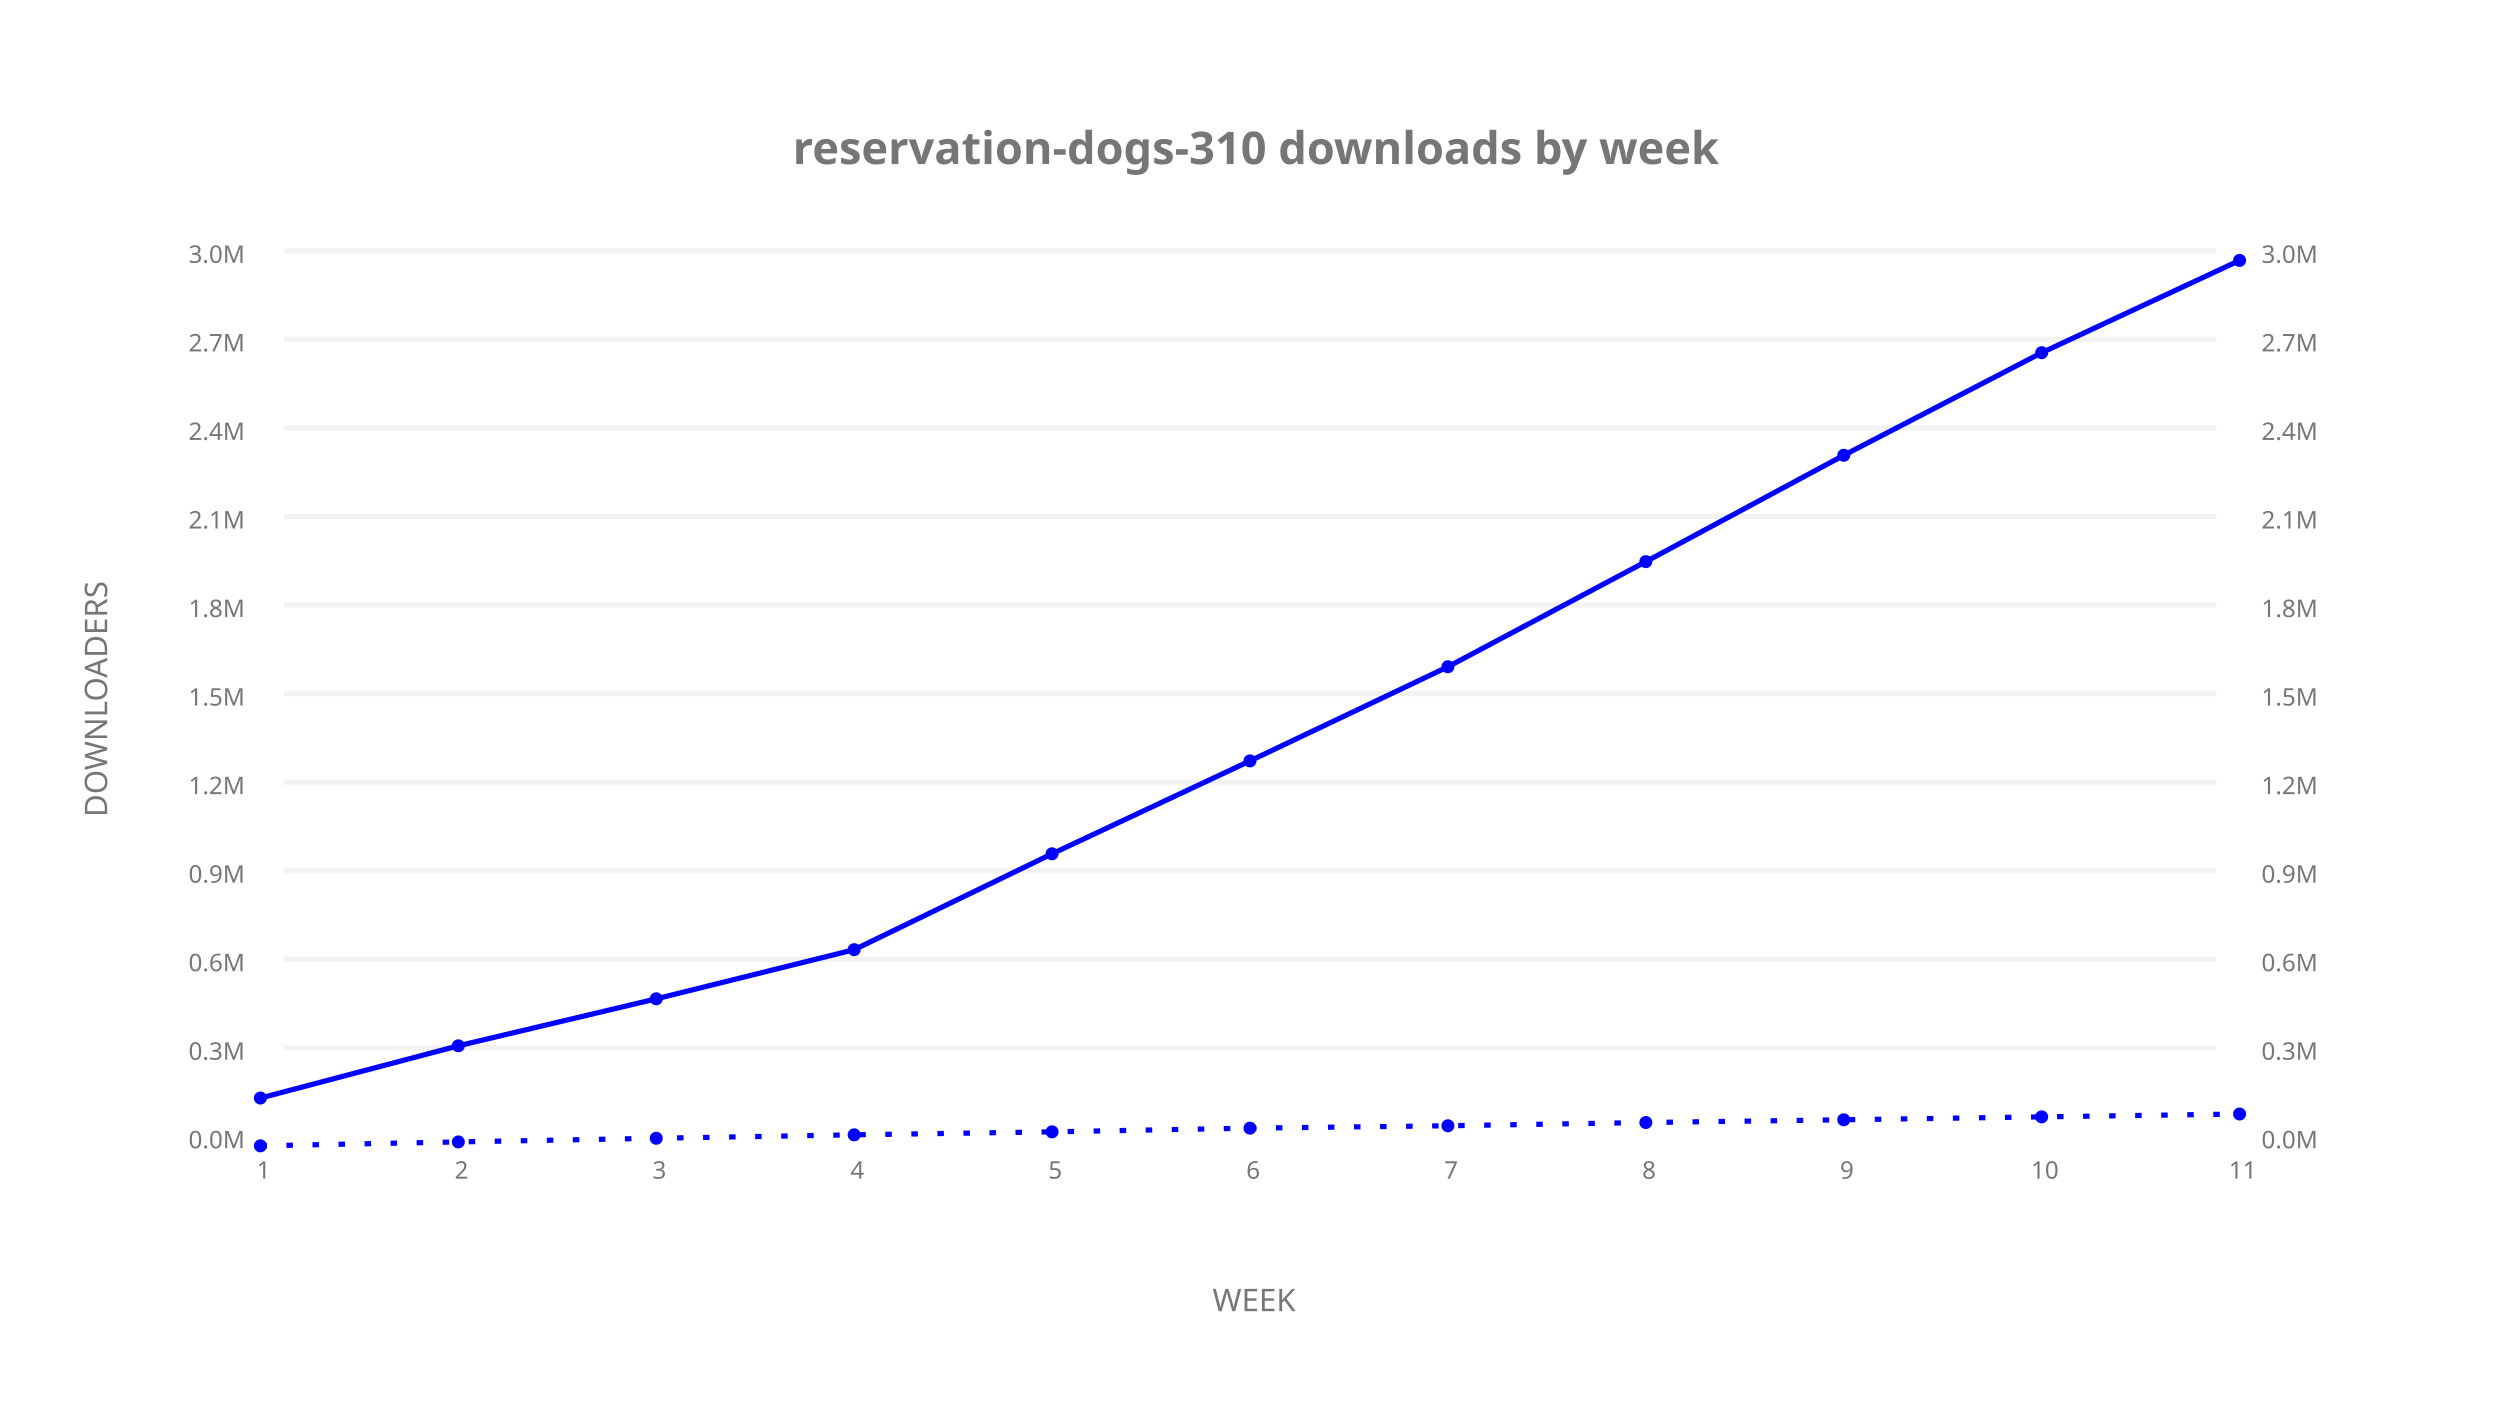
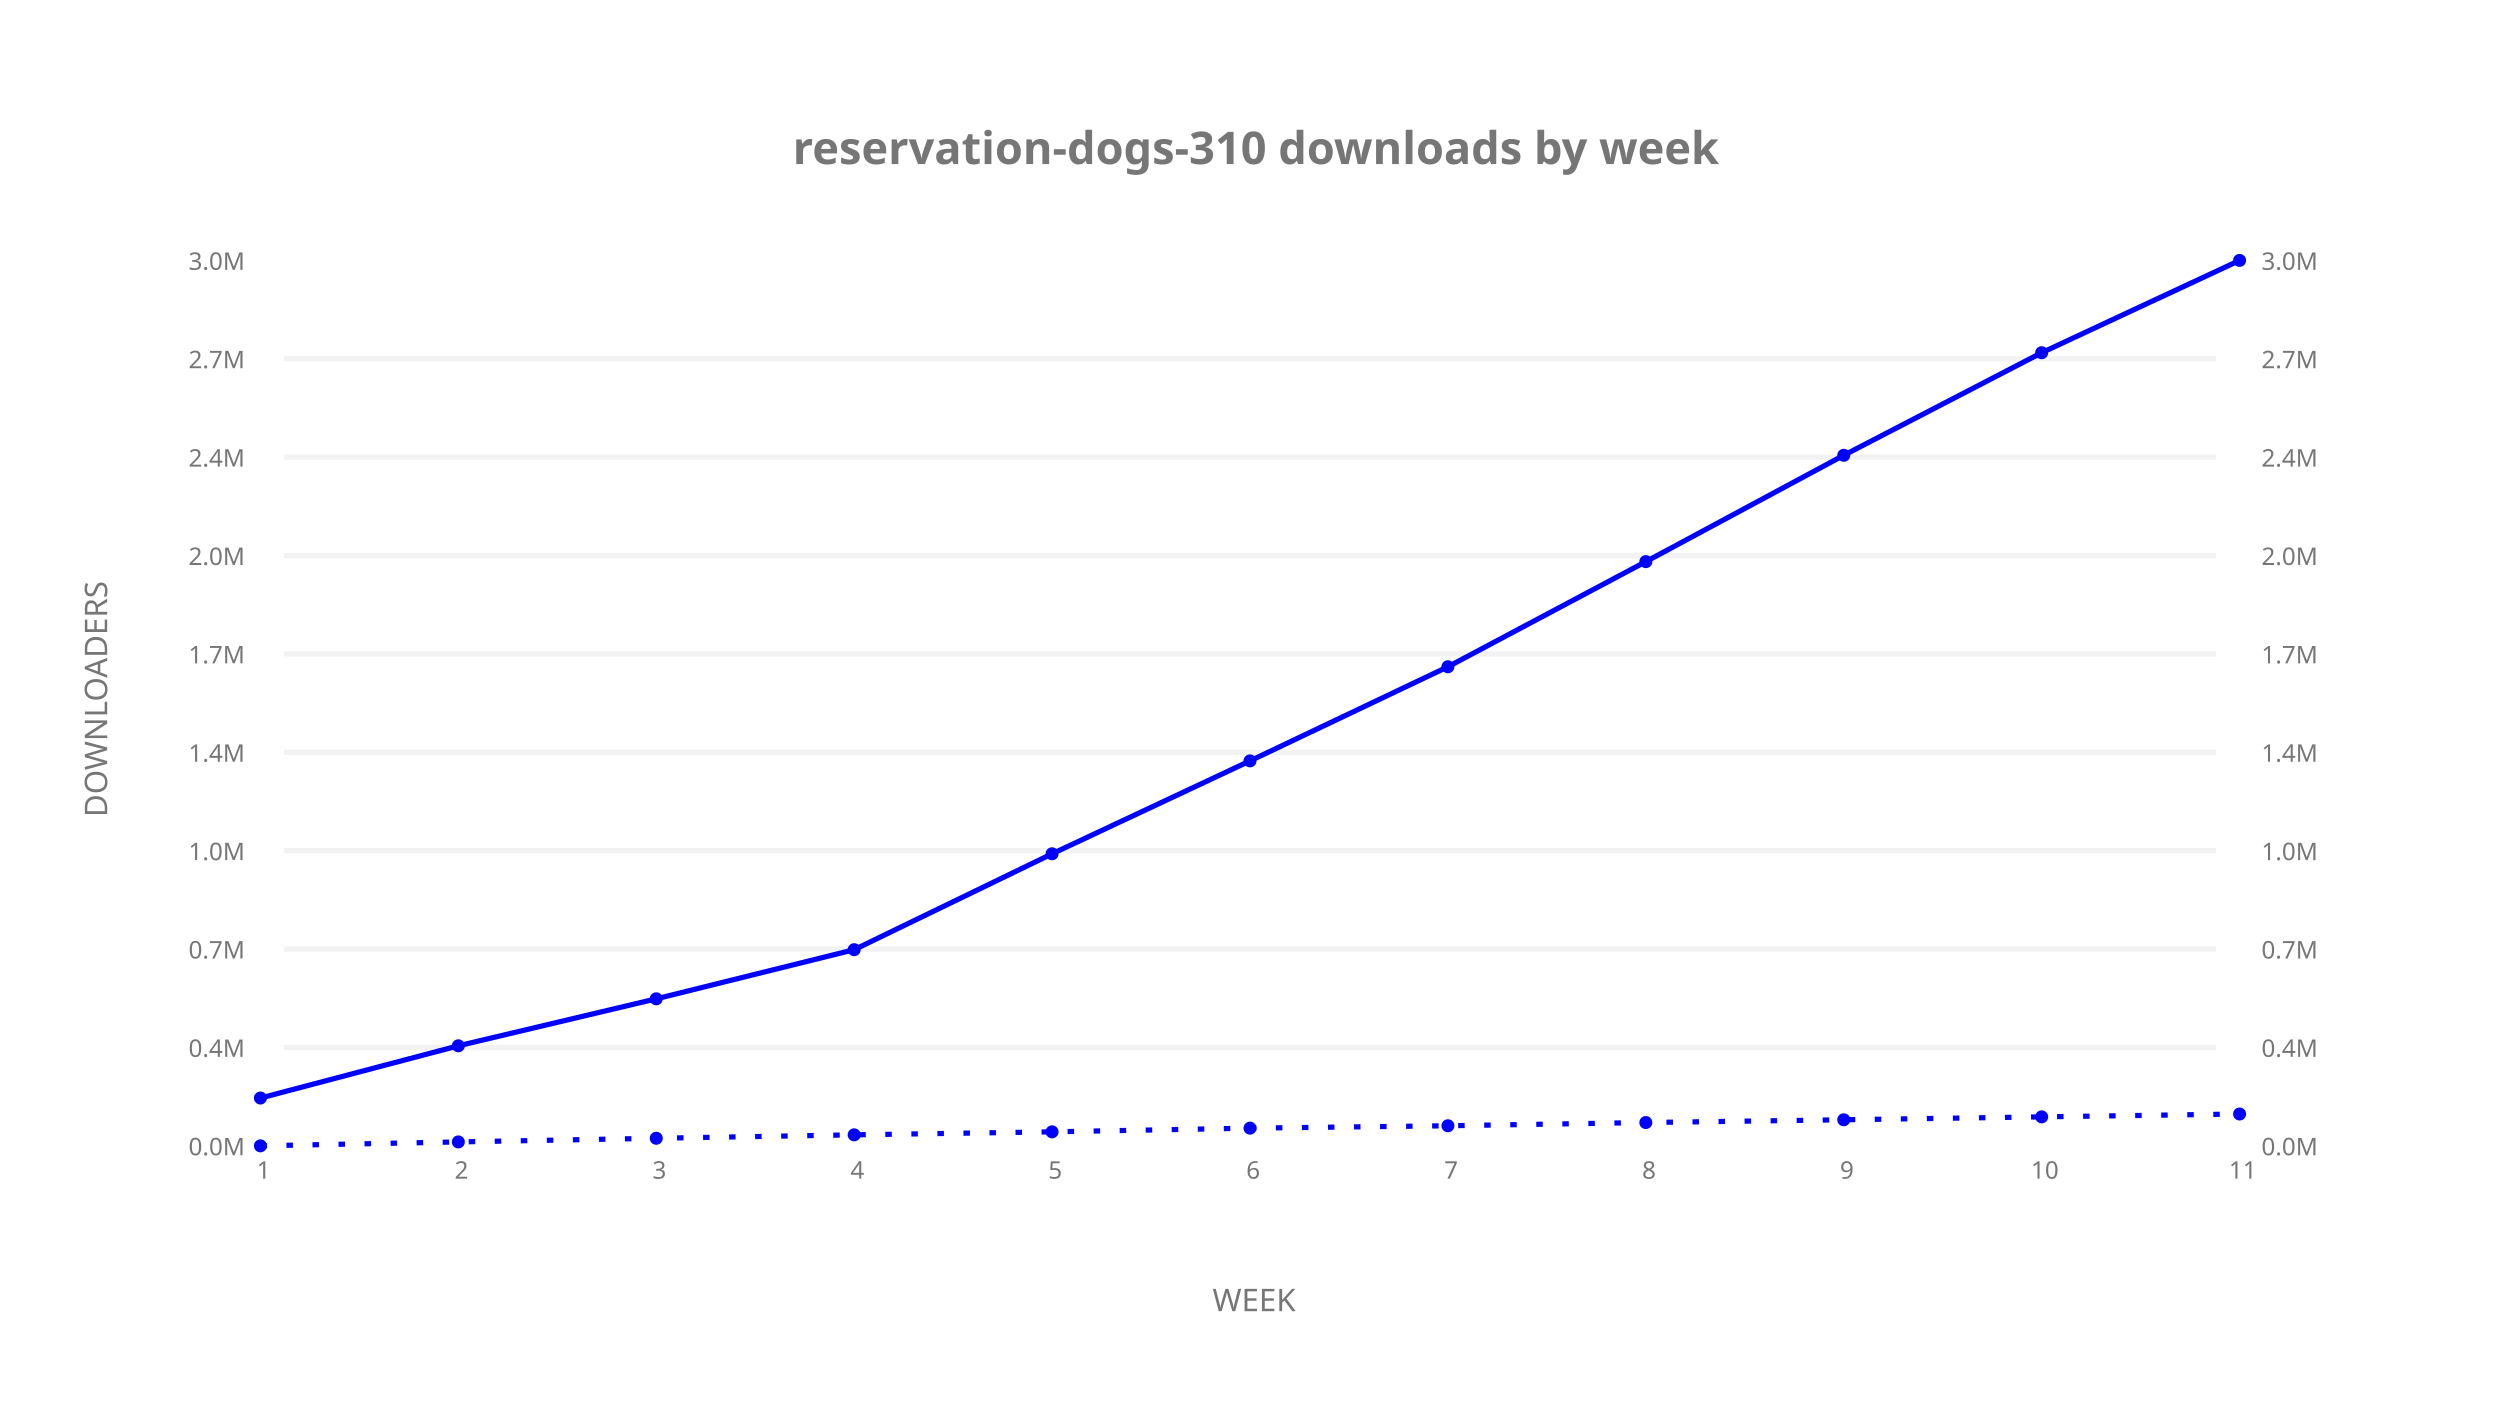
<svg xmlns="http://www.w3.org/2000/svg" xml:space="preserve" id="reservation-dogs-310-downloads-by-week-reservation-dogs-310-week" x="0px" y="0px" width="1920px" height="1080px" viewBox="0 0 1920 1080" enable-background="new 0 0 1920 1080" role="img">
  <g id="annotations">
    <text x="960" y="126" font-family="Atkinson Hyperlegible" font-size="26pt" text-anchor="middle" text-align="center" font-weight="600" font-style="normal" style="fill:rgb(118,118,118); fill-opacity:1; stroke:rgb(118,118,118); stroke-opacity:0; stroke-width:0.5"> reservation-dogs-310 downloads by week</text>
    <g id="axes-lines">
      <text x="960" y="1007" font-family="Atkinson Hyperlegible" font-size="18pt" text-anchor="middle" text-align="center" font-weight="500" font-style="normal" style="fill:rgb(118,118,118); fill-opacity:1; stroke:rgb(118,118,118); stroke-opacity:0; stroke-width:0.5"> WEEK</text>
      <text x="73" y="540" font-family="Atkinson Hyperlegible" font-size="18pt" text-anchor="middle" text-align="center" dominant-baseline="central" font-weight="500" font-style="normal" style="fill:rgb(118,118,118); fill-opacity:1; stroke:rgb(118,118,118); stroke-opacity:0; stroke-width:0.5" transform="rotate(-90,73,540)"> DOWNLOADERS</text>
    </g>
    <g id="tic-y-label-lines">
-       <line x1="218" y1="804.651" x2="1702" y2="804.651" style="fill:rgb(0,0,255); fill-opacity:0; stroke:rgb(242,242,242); stroke-opacity:1; stroke-width:4" />
-       <line x1="218" y1="736.651" x2="1702" y2="736.651" style="fill:rgb(0,0,255); fill-opacity:0; stroke:rgb(242,242,242); stroke-opacity:1; stroke-width:4" />
-       <line x1="218" y1="668.651" x2="1702" y2="668.651" style="fill:rgb(0,0,255); fill-opacity:0; stroke:rgb(242,242,242); stroke-opacity:1; stroke-width:4" />
-       <line x1="218" y1="600.651" x2="1702" y2="600.651" style="fill:rgb(0,0,255); fill-opacity:0; stroke:rgb(242,242,242); stroke-opacity:1; stroke-width:4" />
-       <line x1="218" y1="532.651" x2="1702" y2="532.651" style="fill:rgb(0,0,255); fill-opacity:0; stroke:rgb(242,242,242); stroke-opacity:1; stroke-width:4" />
-       <line x1="218" y1="464.651" x2="1702" y2="464.651" style="fill:rgb(0,0,255); fill-opacity:0; stroke:rgb(242,242,242); stroke-opacity:1; stroke-width:4" />
-       <line x1="218" y1="396.651" x2="1702" y2="396.651" style="fill:rgb(0,0,255); fill-opacity:0; stroke:rgb(242,242,242); stroke-opacity:1; stroke-width:4" />
-       <line x1="218" y1="328.651" x2="1702" y2="328.651" style="fill:rgb(0,0,255); fill-opacity:0; stroke:rgb(242,242,242); stroke-opacity:1; stroke-width:4" />
-       <line x1="218" y1="260.651" x2="1702" y2="260.651" style="fill:rgb(0,0,255); fill-opacity:0; stroke:rgb(242,242,242); stroke-opacity:1; stroke-width:4" />
-       <line x1="218" y1="192.651" x2="1702" y2="192.651" style="fill:rgb(0,0,255); fill-opacity:0; stroke:rgb(242,242,242); stroke-opacity:1; stroke-width:4" />
+       <line x1="218" y1="804.444" x2="1702" y2="804.444" style="fill:rgb(0,0,255); fill-opacity:0; stroke:rgb(242,242,242); stroke-opacity:1; stroke-width:4" />
+       <line x1="218" y1="728.889" x2="1702" y2="728.889" style="fill:rgb(0,0,255); fill-opacity:0; stroke:rgb(242,242,242); stroke-opacity:1; stroke-width:4" />
+       <line x1="218" y1="653.333" x2="1702" y2="653.333" style="fill:rgb(0,0,255); fill-opacity:0; stroke:rgb(242,242,242); stroke-opacity:1; stroke-width:4" />
+       <line x1="218" y1="577.778" x2="1702" y2="577.778" style="fill:rgb(0,0,255); fill-opacity:0; stroke:rgb(242,242,242); stroke-opacity:1; stroke-width:4" />
+       <line x1="218" y1="502.222" x2="1702" y2="502.222" style="fill:rgb(0,0,255); fill-opacity:0; stroke:rgb(242,242,242); stroke-opacity:1; stroke-width:4" />
+       <line x1="218" y1="426.667" x2="1702" y2="426.667" style="fill:rgb(0,0,255); fill-opacity:0; stroke:rgb(242,242,242); stroke-opacity:1; stroke-width:4" />
+       <line x1="218" y1="351.111" x2="1702" y2="351.111" style="fill:rgb(0,0,255); fill-opacity:0; stroke:rgb(242,242,242); stroke-opacity:1; stroke-width:4" />
+       <line x1="218" y1="275.556" x2="1702" y2="275.556" style="fill:rgb(0,0,255); fill-opacity:0; stroke:rgb(242,242,242); stroke-opacity:1; stroke-width:4" />
    </g>
    <g id="tic-x-labels">
      <text x="200" y="898" font-family="Atkinson Hyperlegible" font-size="14pt" text-anchor="middle" text-align="center" dominant-baseline="central" font-weight="400" font-style="normal" style="fill:rgb(118,118,118); fill-opacity:1; stroke:rgb(118,118,118); stroke-opacity:0; stroke-width:0.5"> 1</text>
      <text x="352" y="898" font-family="Atkinson Hyperlegible" font-size="14pt" text-anchor="middle" text-align="center" dominant-baseline="central" font-weight="400" font-style="normal" style="fill:rgb(118,118,118); fill-opacity:1; stroke:rgb(118,118,118); stroke-opacity:0; stroke-width:0.5"> 2</text>
      <text x="504" y="898" font-family="Atkinson Hyperlegible" font-size="14pt" text-anchor="middle" text-align="center" dominant-baseline="central" font-weight="400" font-style="normal" style="fill:rgb(118,118,118); fill-opacity:1; stroke:rgb(118,118,118); stroke-opacity:0; stroke-width:0.5"> 3</text>
      <text x="656" y="898" font-family="Atkinson Hyperlegible" font-size="14pt" text-anchor="middle" text-align="center" dominant-baseline="central" font-weight="400" font-style="normal" style="fill:rgb(118,118,118); fill-opacity:1; stroke:rgb(118,118,118); stroke-opacity:0; stroke-width:0.5"> 4</text>
      <text x="808" y="898" font-family="Atkinson Hyperlegible" font-size="14pt" text-anchor="middle" text-align="center" dominant-baseline="central" font-weight="400" font-style="normal" style="fill:rgb(118,118,118); fill-opacity:1; stroke:rgb(118,118,118); stroke-opacity:0; stroke-width:0.5"> 5</text>
      <text x="960" y="898" font-family="Atkinson Hyperlegible" font-size="14pt" text-anchor="middle" text-align="center" dominant-baseline="central" font-weight="400" font-style="normal" style="fill:rgb(118,118,118); fill-opacity:1; stroke:rgb(118,118,118); stroke-opacity:0; stroke-width:0.5"> 6</text>
      <text x="1112" y="898" font-family="Atkinson Hyperlegible" font-size="14pt" text-anchor="middle" text-align="center" dominant-baseline="central" font-weight="400" font-style="normal" style="fill:rgb(118,118,118); fill-opacity:1; stroke:rgb(118,118,118); stroke-opacity:0; stroke-width:0.5"> 7</text>
      <text x="1264" y="898" font-family="Atkinson Hyperlegible" font-size="14pt" text-anchor="middle" text-align="center" dominant-baseline="central" font-weight="400" font-style="normal" style="fill:rgb(118,118,118); fill-opacity:1; stroke:rgb(118,118,118); stroke-opacity:0; stroke-width:0.5"> 8</text>
      <text x="1416" y="898" font-family="Atkinson Hyperlegible" font-size="14pt" text-anchor="middle" text-align="center" dominant-baseline="central" font-weight="400" font-style="normal" style="fill:rgb(118,118,118); fill-opacity:1; stroke:rgb(118,118,118); stroke-opacity:0; stroke-width:0.5"> 9</text>
      <text x="1568" y="898" font-family="Atkinson Hyperlegible" font-size="14pt" text-anchor="middle" text-align="center" dominant-baseline="central" font-weight="400" font-style="normal" style="fill:rgb(118,118,118); fill-opacity:1; stroke:rgb(118,118,118); stroke-opacity:0; stroke-width:0.5"> 10</text>
      <text x="1720" y="898" font-family="Atkinson Hyperlegible" font-size="14pt" text-anchor="middle" text-align="center" dominant-baseline="central" font-weight="400" font-style="normal" style="fill:rgb(118,118,118); fill-opacity:1; stroke:rgb(118,118,118); stroke-opacity:0; stroke-width:0.5"> 11</text>
    </g>
    <g id="tic-y-labels">
-       <text x="164" y="874.651" font-family="Atkinson Hyperlegible" font-size="14pt" text-anchor="middle" text-align="center" dominant-baseline="central" font-weight="400" font-style="normal" style="fill:rgb(118,118,118); fill-opacity:1; stroke:rgb(118,118,118); stroke-opacity:0; stroke-width:0.5"> 0.0M</text>
-       <text x="1756" y="874.651" font-family="Atkinson Hyperlegible" font-size="14pt" text-anchor="middle" text-align="center" dominant-baseline="central" font-weight="400" font-style="normal" style="fill:rgb(118,118,118); fill-opacity:1; stroke:rgb(118,118,118); stroke-opacity:0; stroke-width:0.5"> 0.0M</text>
-       <text x="164" y="806.651" font-family="Atkinson Hyperlegible" font-size="14pt" text-anchor="middle" text-align="center" dominant-baseline="central" font-weight="400" font-style="normal" style="fill:rgb(118,118,118); fill-opacity:1; stroke:rgb(118,118,118); stroke-opacity:0; stroke-width:0.5"> 0.3M</text>
-       <text x="1756" y="806.651" font-family="Atkinson Hyperlegible" font-size="14pt" text-anchor="middle" text-align="center" dominant-baseline="central" font-weight="400" font-style="normal" style="fill:rgb(118,118,118); fill-opacity:1; stroke:rgb(118,118,118); stroke-opacity:0; stroke-width:0.5"> 0.3M</text>
-       <text x="164" y="738.651" font-family="Atkinson Hyperlegible" font-size="14pt" text-anchor="middle" text-align="center" dominant-baseline="central" font-weight="400" font-style="normal" style="fill:rgb(118,118,118); fill-opacity:1; stroke:rgb(118,118,118); stroke-opacity:0; stroke-width:0.5"> 0.6M</text>
-       <text x="1756" y="738.651" font-family="Atkinson Hyperlegible" font-size="14pt" text-anchor="middle" text-align="center" dominant-baseline="central" font-weight="400" font-style="normal" style="fill:rgb(118,118,118); fill-opacity:1; stroke:rgb(118,118,118); stroke-opacity:0; stroke-width:0.5"> 0.6M</text>
-       <text x="164" y="670.651" font-family="Atkinson Hyperlegible" font-size="14pt" text-anchor="middle" text-align="center" dominant-baseline="central" font-weight="400" font-style="normal" style="fill:rgb(118,118,118); fill-opacity:1; stroke:rgb(118,118,118); stroke-opacity:0; stroke-width:0.5"> 0.9M</text>
-       <text x="1756" y="670.651" font-family="Atkinson Hyperlegible" font-size="14pt" text-anchor="middle" text-align="center" dominant-baseline="central" font-weight="400" font-style="normal" style="fill:rgb(118,118,118); fill-opacity:1; stroke:rgb(118,118,118); stroke-opacity:0; stroke-width:0.5"> 0.9M</text>
-       <text x="164" y="602.651" font-family="Atkinson Hyperlegible" font-size="14pt" text-anchor="middle" text-align="center" dominant-baseline="central" font-weight="400" font-style="normal" style="fill:rgb(118,118,118); fill-opacity:1; stroke:rgb(118,118,118); stroke-opacity:0; stroke-width:0.5"> 1.2M</text>
-       <text x="1756" y="602.651" font-family="Atkinson Hyperlegible" font-size="14pt" text-anchor="middle" text-align="center" dominant-baseline="central" font-weight="400" font-style="normal" style="fill:rgb(118,118,118); fill-opacity:1; stroke:rgb(118,118,118); stroke-opacity:0; stroke-width:0.5"> 1.2M</text>
-       <text x="164" y="534.651" font-family="Atkinson Hyperlegible" font-size="14pt" text-anchor="middle" text-align="center" dominant-baseline="central" font-weight="400" font-style="normal" style="fill:rgb(118,118,118); fill-opacity:1; stroke:rgb(118,118,118); stroke-opacity:0; stroke-width:0.5"> 1.5M</text>
-       <text x="1756" y="534.651" font-family="Atkinson Hyperlegible" font-size="14pt" text-anchor="middle" text-align="center" dominant-baseline="central" font-weight="400" font-style="normal" style="fill:rgb(118,118,118); fill-opacity:1; stroke:rgb(118,118,118); stroke-opacity:0; stroke-width:0.5"> 1.5M</text>
-       <text x="164" y="466.651" font-family="Atkinson Hyperlegible" font-size="14pt" text-anchor="middle" text-align="center" dominant-baseline="central" font-weight="400" font-style="normal" style="fill:rgb(118,118,118); fill-opacity:1; stroke:rgb(118,118,118); stroke-opacity:0; stroke-width:0.5"> 1.8M</text>
-       <text x="1756" y="466.651" font-family="Atkinson Hyperlegible" font-size="14pt" text-anchor="middle" text-align="center" dominant-baseline="central" font-weight="400" font-style="normal" style="fill:rgb(118,118,118); fill-opacity:1; stroke:rgb(118,118,118); stroke-opacity:0; stroke-width:0.5"> 1.8M</text>
-       <text x="164" y="398.651" font-family="Atkinson Hyperlegible" font-size="14pt" text-anchor="middle" text-align="center" dominant-baseline="central" font-weight="400" font-style="normal" style="fill:rgb(118,118,118); fill-opacity:1; stroke:rgb(118,118,118); stroke-opacity:0; stroke-width:0.5"> 2.1M</text>
-       <text x="1756" y="398.651" font-family="Atkinson Hyperlegible" font-size="14pt" text-anchor="middle" text-align="center" dominant-baseline="central" font-weight="400" font-style="normal" style="fill:rgb(118,118,118); fill-opacity:1; stroke:rgb(118,118,118); stroke-opacity:0; stroke-width:0.5"> 2.1M</text>
-       <text x="164" y="330.651" font-family="Atkinson Hyperlegible" font-size="14pt" text-anchor="middle" text-align="center" dominant-baseline="central" font-weight="400" font-style="normal" style="fill:rgb(118,118,118); fill-opacity:1; stroke:rgb(118,118,118); stroke-opacity:0; stroke-width:0.5"> 2.4M</text>
-       <text x="1756" y="330.651" font-family="Atkinson Hyperlegible" font-size="14pt" text-anchor="middle" text-align="center" dominant-baseline="central" font-weight="400" font-style="normal" style="fill:rgb(118,118,118); fill-opacity:1; stroke:rgb(118,118,118); stroke-opacity:0; stroke-width:0.5"> 2.4M</text>
-       <text x="164" y="262.651" font-family="Atkinson Hyperlegible" font-size="14pt" text-anchor="middle" text-align="center" dominant-baseline="central" font-weight="400" font-style="normal" style="fill:rgb(118,118,118); fill-opacity:1; stroke:rgb(118,118,118); stroke-opacity:0; stroke-width:0.5"> 2.7M</text>
-       <text x="1756" y="262.651" font-family="Atkinson Hyperlegible" font-size="14pt" text-anchor="middle" text-align="center" dominant-baseline="central" font-weight="400" font-style="normal" style="fill:rgb(118,118,118); fill-opacity:1; stroke:rgb(118,118,118); stroke-opacity:0; stroke-width:0.5"> 2.7M</text>
-       <text x="164" y="194.651" font-family="Atkinson Hyperlegible" font-size="14pt" text-anchor="middle" text-align="center" dominant-baseline="central" font-weight="400" font-style="normal" style="fill:rgb(118,118,118); fill-opacity:1; stroke:rgb(118,118,118); stroke-opacity:0; stroke-width:0.5"> 3.0M</text>
-       <text x="1756" y="194.651" font-family="Atkinson Hyperlegible" font-size="14pt" text-anchor="middle" text-align="center" dominant-baseline="central" font-weight="400" font-style="normal" style="fill:rgb(118,118,118); fill-opacity:1; stroke:rgb(118,118,118); stroke-opacity:0; stroke-width:0.5"> 3.0M</text>
+       <text x="164" y="880" font-family="Atkinson Hyperlegible" font-size="14pt" text-anchor="middle" text-align="center" dominant-baseline="central" font-weight="400" font-style="normal" style="fill:rgb(118,118,118); fill-opacity:1; stroke:rgb(118,118,118); stroke-opacity:0; stroke-width:0.5"> 0.0M</text>
+       <text x="1756" y="880" font-family="Atkinson Hyperlegible" font-size="14pt" text-anchor="middle" text-align="center" dominant-baseline="central" font-weight="400" font-style="normal" style="fill:rgb(118,118,118); fill-opacity:1; stroke:rgb(118,118,118); stroke-opacity:0; stroke-width:0.5"> 0.0M</text>
+       <text x="164" y="804.444" font-family="Atkinson Hyperlegible" font-size="14pt" text-anchor="middle" text-align="center" dominant-baseline="central" font-weight="400" font-style="normal" style="fill:rgb(118,118,118); fill-opacity:1; stroke:rgb(118,118,118); stroke-opacity:0; stroke-width:0.5"> 0.4M</text>
+       <text x="1756" y="804.444" font-family="Atkinson Hyperlegible" font-size="14pt" text-anchor="middle" text-align="center" dominant-baseline="central" font-weight="400" font-style="normal" style="fill:rgb(118,118,118); fill-opacity:1; stroke:rgb(118,118,118); stroke-opacity:0; stroke-width:0.5"> 0.4M</text>
+       <text x="164" y="728.889" font-family="Atkinson Hyperlegible" font-size="14pt" text-anchor="middle" text-align="center" dominant-baseline="central" font-weight="400" font-style="normal" style="fill:rgb(118,118,118); fill-opacity:1; stroke:rgb(118,118,118); stroke-opacity:0; stroke-width:0.5"> 0.7M</text>
+       <text x="1756" y="728.889" font-family="Atkinson Hyperlegible" font-size="14pt" text-anchor="middle" text-align="center" dominant-baseline="central" font-weight="400" font-style="normal" style="fill:rgb(118,118,118); fill-opacity:1; stroke:rgb(118,118,118); stroke-opacity:0; stroke-width:0.5"> 0.7M</text>
+       <text x="164" y="653.333" font-family="Atkinson Hyperlegible" font-size="14pt" text-anchor="middle" text-align="center" dominant-baseline="central" font-weight="400" font-style="normal" style="fill:rgb(118,118,118); fill-opacity:1; stroke:rgb(118,118,118); stroke-opacity:0; stroke-width:0.5"> 1.0M</text>
+       <text x="1756" y="653.333" font-family="Atkinson Hyperlegible" font-size="14pt" text-anchor="middle" text-align="center" dominant-baseline="central" font-weight="400" font-style="normal" style="fill:rgb(118,118,118); fill-opacity:1; stroke:rgb(118,118,118); stroke-opacity:0; stroke-width:0.5"> 1.0M</text>
+       <text x="164" y="577.778" font-family="Atkinson Hyperlegible" font-size="14pt" text-anchor="middle" text-align="center" dominant-baseline="central" font-weight="400" font-style="normal" style="fill:rgb(118,118,118); fill-opacity:1; stroke:rgb(118,118,118); stroke-opacity:0; stroke-width:0.5"> 1.4M</text>
+       <text x="1756" y="577.778" font-family="Atkinson Hyperlegible" font-size="14pt" text-anchor="middle" text-align="center" dominant-baseline="central" font-weight="400" font-style="normal" style="fill:rgb(118,118,118); fill-opacity:1; stroke:rgb(118,118,118); stroke-opacity:0; stroke-width:0.5"> 1.4M</text>
+       <text x="164" y="502.222" font-family="Atkinson Hyperlegible" font-size="14pt" text-anchor="middle" text-align="center" dominant-baseline="central" font-weight="400" font-style="normal" style="fill:rgb(118,118,118); fill-opacity:1; stroke:rgb(118,118,118); stroke-opacity:0; stroke-width:0.5"> 1.7M</text>
+       <text x="1756" y="502.222" font-family="Atkinson Hyperlegible" font-size="14pt" text-anchor="middle" text-align="center" dominant-baseline="central" font-weight="400" font-style="normal" style="fill:rgb(118,118,118); fill-opacity:1; stroke:rgb(118,118,118); stroke-opacity:0; stroke-width:0.5"> 1.7M</text>
+       <text x="164" y="426.667" font-family="Atkinson Hyperlegible" font-size="14pt" text-anchor="middle" text-align="center" dominant-baseline="central" font-weight="400" font-style="normal" style="fill:rgb(118,118,118); fill-opacity:1; stroke:rgb(118,118,118); stroke-opacity:0; stroke-width:0.5"> 2.0M</text>
+       <text x="1756" y="426.667" font-family="Atkinson Hyperlegible" font-size="14pt" text-anchor="middle" text-align="center" dominant-baseline="central" font-weight="400" font-style="normal" style="fill:rgb(118,118,118); fill-opacity:1; stroke:rgb(118,118,118); stroke-opacity:0; stroke-width:0.5"> 2.0M</text>
+       <text x="164" y="351.111" font-family="Atkinson Hyperlegible" font-size="14pt" text-anchor="middle" text-align="center" dominant-baseline="central" font-weight="400" font-style="normal" style="fill:rgb(118,118,118); fill-opacity:1; stroke:rgb(118,118,118); stroke-opacity:0; stroke-width:0.5"> 2.4M</text>
+       <text x="1756" y="351.111" font-family="Atkinson Hyperlegible" font-size="14pt" text-anchor="middle" text-align="center" dominant-baseline="central" font-weight="400" font-style="normal" style="fill:rgb(118,118,118); fill-opacity:1; stroke:rgb(118,118,118); stroke-opacity:0; stroke-width:0.5"> 2.4M</text>
+       <text x="164" y="275.556" font-family="Atkinson Hyperlegible" font-size="14pt" text-anchor="middle" text-align="center" dominant-baseline="central" font-weight="400" font-style="normal" style="fill:rgb(118,118,118); fill-opacity:1; stroke:rgb(118,118,118); stroke-opacity:0; stroke-width:0.5"> 2.7M</text>
+       <text x="1756" y="275.556" font-family="Atkinson Hyperlegible" font-size="14pt" text-anchor="middle" text-align="center" dominant-baseline="central" font-weight="400" font-style="normal" style="fill:rgb(118,118,118); fill-opacity:1; stroke:rgb(118,118,118); stroke-opacity:0; stroke-width:0.5"> 2.7M</text>
+       <text x="164" y="200" font-family="Atkinson Hyperlegible" font-size="14pt" text-anchor="middle" text-align="center" dominant-baseline="central" font-weight="400" font-style="normal" style="fill:rgb(118,118,118); fill-opacity:1; stroke:rgb(118,118,118); stroke-opacity:0; stroke-width:0.5"> 3.0M</text>
+       <text x="1756" y="200" font-family="Atkinson Hyperlegible" font-size="14pt" text-anchor="middle" text-align="center" dominant-baseline="central" font-weight="400" font-style="normal" style="fill:rgb(118,118,118); fill-opacity:1; stroke:rgb(118,118,118); stroke-opacity:0; stroke-width:0.5"> 3.0M</text>
    </g>
  </g>
  <g id="polyline-reservation-dogs-310 downloads by week">
    <polyline points="200,843.291 352,803.182 504,767.091 656,729.357 808,655.709 960,584.363 1112,512.071 1264,431.331 1416,349.665 1568,270.88 1720,200 " style="fill:rgb(0,0,255); fill-opacity:0; stroke:rgb(0,0,255); stroke-opacity:1; stroke-width:4" />
  </g>
  <g id="markers-reservation-dogs-310 downloads by week">
    <circle cx="200" cy="843.291" r="5" style="fill:rgb(0,0,255); fill-opacity:1; stroke:rgb(0,0,255); stroke-opacity:0; stroke-width:4">
</circle>
    <circle cx="352" cy="803.182" r="5" style="fill:rgb(0,0,255); fill-opacity:1; stroke:rgb(0,0,255); stroke-opacity:0; stroke-width:4">
</circle>
    <circle cx="504" cy="767.091" r="5" style="fill:rgb(0,0,255); fill-opacity:1; stroke:rgb(0,0,255); stroke-opacity:0; stroke-width:4">
</circle>
    <circle cx="656" cy="729.357" r="5" style="fill:rgb(0,0,255); fill-opacity:1; stroke:rgb(0,0,255); stroke-opacity:0; stroke-width:4">
</circle>
    <circle cx="808" cy="655.709" r="5" style="fill:rgb(0,0,255); fill-opacity:1; stroke:rgb(0,0,255); stroke-opacity:0; stroke-width:4">
</circle>
    <circle cx="960" cy="584.363" r="5" style="fill:rgb(0,0,255); fill-opacity:1; stroke:rgb(0,0,255); stroke-opacity:0; stroke-width:4">
</circle>
    <circle cx="1112" cy="512.071" r="5" style="fill:rgb(0,0,255); fill-opacity:1; stroke:rgb(0,0,255); stroke-opacity:0; stroke-width:4">
</circle>
    <circle cx="1264" cy="431.331" r="5" style="fill:rgb(0,0,255); fill-opacity:1; stroke:rgb(0,0,255); stroke-opacity:0; stroke-width:4">
</circle>
    <circle cx="1416" cy="349.665" r="5" style="fill:rgb(0,0,255); fill-opacity:1; stroke:rgb(0,0,255); stroke-opacity:0; stroke-width:4">
</circle>
    <circle cx="1568" cy="270.88" r="5" style="fill:rgb(0,0,255); fill-opacity:1; stroke:rgb(0,0,255); stroke-opacity:0; stroke-width:4">
</circle>
    <circle cx="1720" cy="200" r="5" style="fill:rgb(0,0,255); fill-opacity:1; stroke:rgb(0,0,255); stroke-opacity:0; stroke-width:4">
</circle>
  </g>
  <g id="polyline-reservation-dogs-310 downloads by week uploaders">
    <polyline points="200,880 352,876.998 504,874.188 656,871.548 808,869.253 960,866.416 1112,864.591 1264,862.108 1416,859.987 1568,857.753 1720,855.563 " stroke-dasharray="5 15" style="fill:rgb(0,0,255); fill-opacity:0; stroke:rgb(0,0,255); stroke-opacity:1; stroke-width:4" />
  </g>
  <g id="markers-reservation-dogs-310 downloads by week uploaders">
    <circle cx="200" cy="880" r="5" style="fill:rgb(0,0,255); fill-opacity:1; stroke:rgb(0,0,255); stroke-opacity:0; stroke-width:4">
</circle>
    <circle cx="352" cy="876.998" r="5" style="fill:rgb(0,0,255); fill-opacity:1; stroke:rgb(0,0,255); stroke-opacity:0; stroke-width:4">
</circle>
    <circle cx="504" cy="874.188" r="5" style="fill:rgb(0,0,255); fill-opacity:1; stroke:rgb(0,0,255); stroke-opacity:0; stroke-width:4">
</circle>
    <circle cx="656" cy="871.548" r="5" style="fill:rgb(0,0,255); fill-opacity:1; stroke:rgb(0,0,255); stroke-opacity:0; stroke-width:4">
</circle>
    <circle cx="808" cy="869.253" r="5" style="fill:rgb(0,0,255); fill-opacity:1; stroke:rgb(0,0,255); stroke-opacity:0; stroke-width:4">
</circle>
    <circle cx="960" cy="866.416" r="5" style="fill:rgb(0,0,255); fill-opacity:1; stroke:rgb(0,0,255); stroke-opacity:0; stroke-width:4">
</circle>
    <circle cx="1112" cy="864.591" r="5" style="fill:rgb(0,0,255); fill-opacity:1; stroke:rgb(0,0,255); stroke-opacity:0; stroke-width:4">
</circle>
    <circle cx="1264" cy="862.108" r="5" style="fill:rgb(0,0,255); fill-opacity:1; stroke:rgb(0,0,255); stroke-opacity:0; stroke-width:4">
</circle>
    <circle cx="1416" cy="859.987" r="5" style="fill:rgb(0,0,255); fill-opacity:1; stroke:rgb(0,0,255); stroke-opacity:0; stroke-width:4">
</circle>
    <circle cx="1568" cy="857.753" r="5" style="fill:rgb(0,0,255); fill-opacity:1; stroke:rgb(0,0,255); stroke-opacity:0; stroke-width:4">
</circle>
    <circle cx="1720" cy="855.563" r="5" style="fill:rgb(0,0,255); fill-opacity:1; stroke:rgb(0,0,255); stroke-opacity:0; stroke-width:4">
</circle>
  </g>
</svg>
